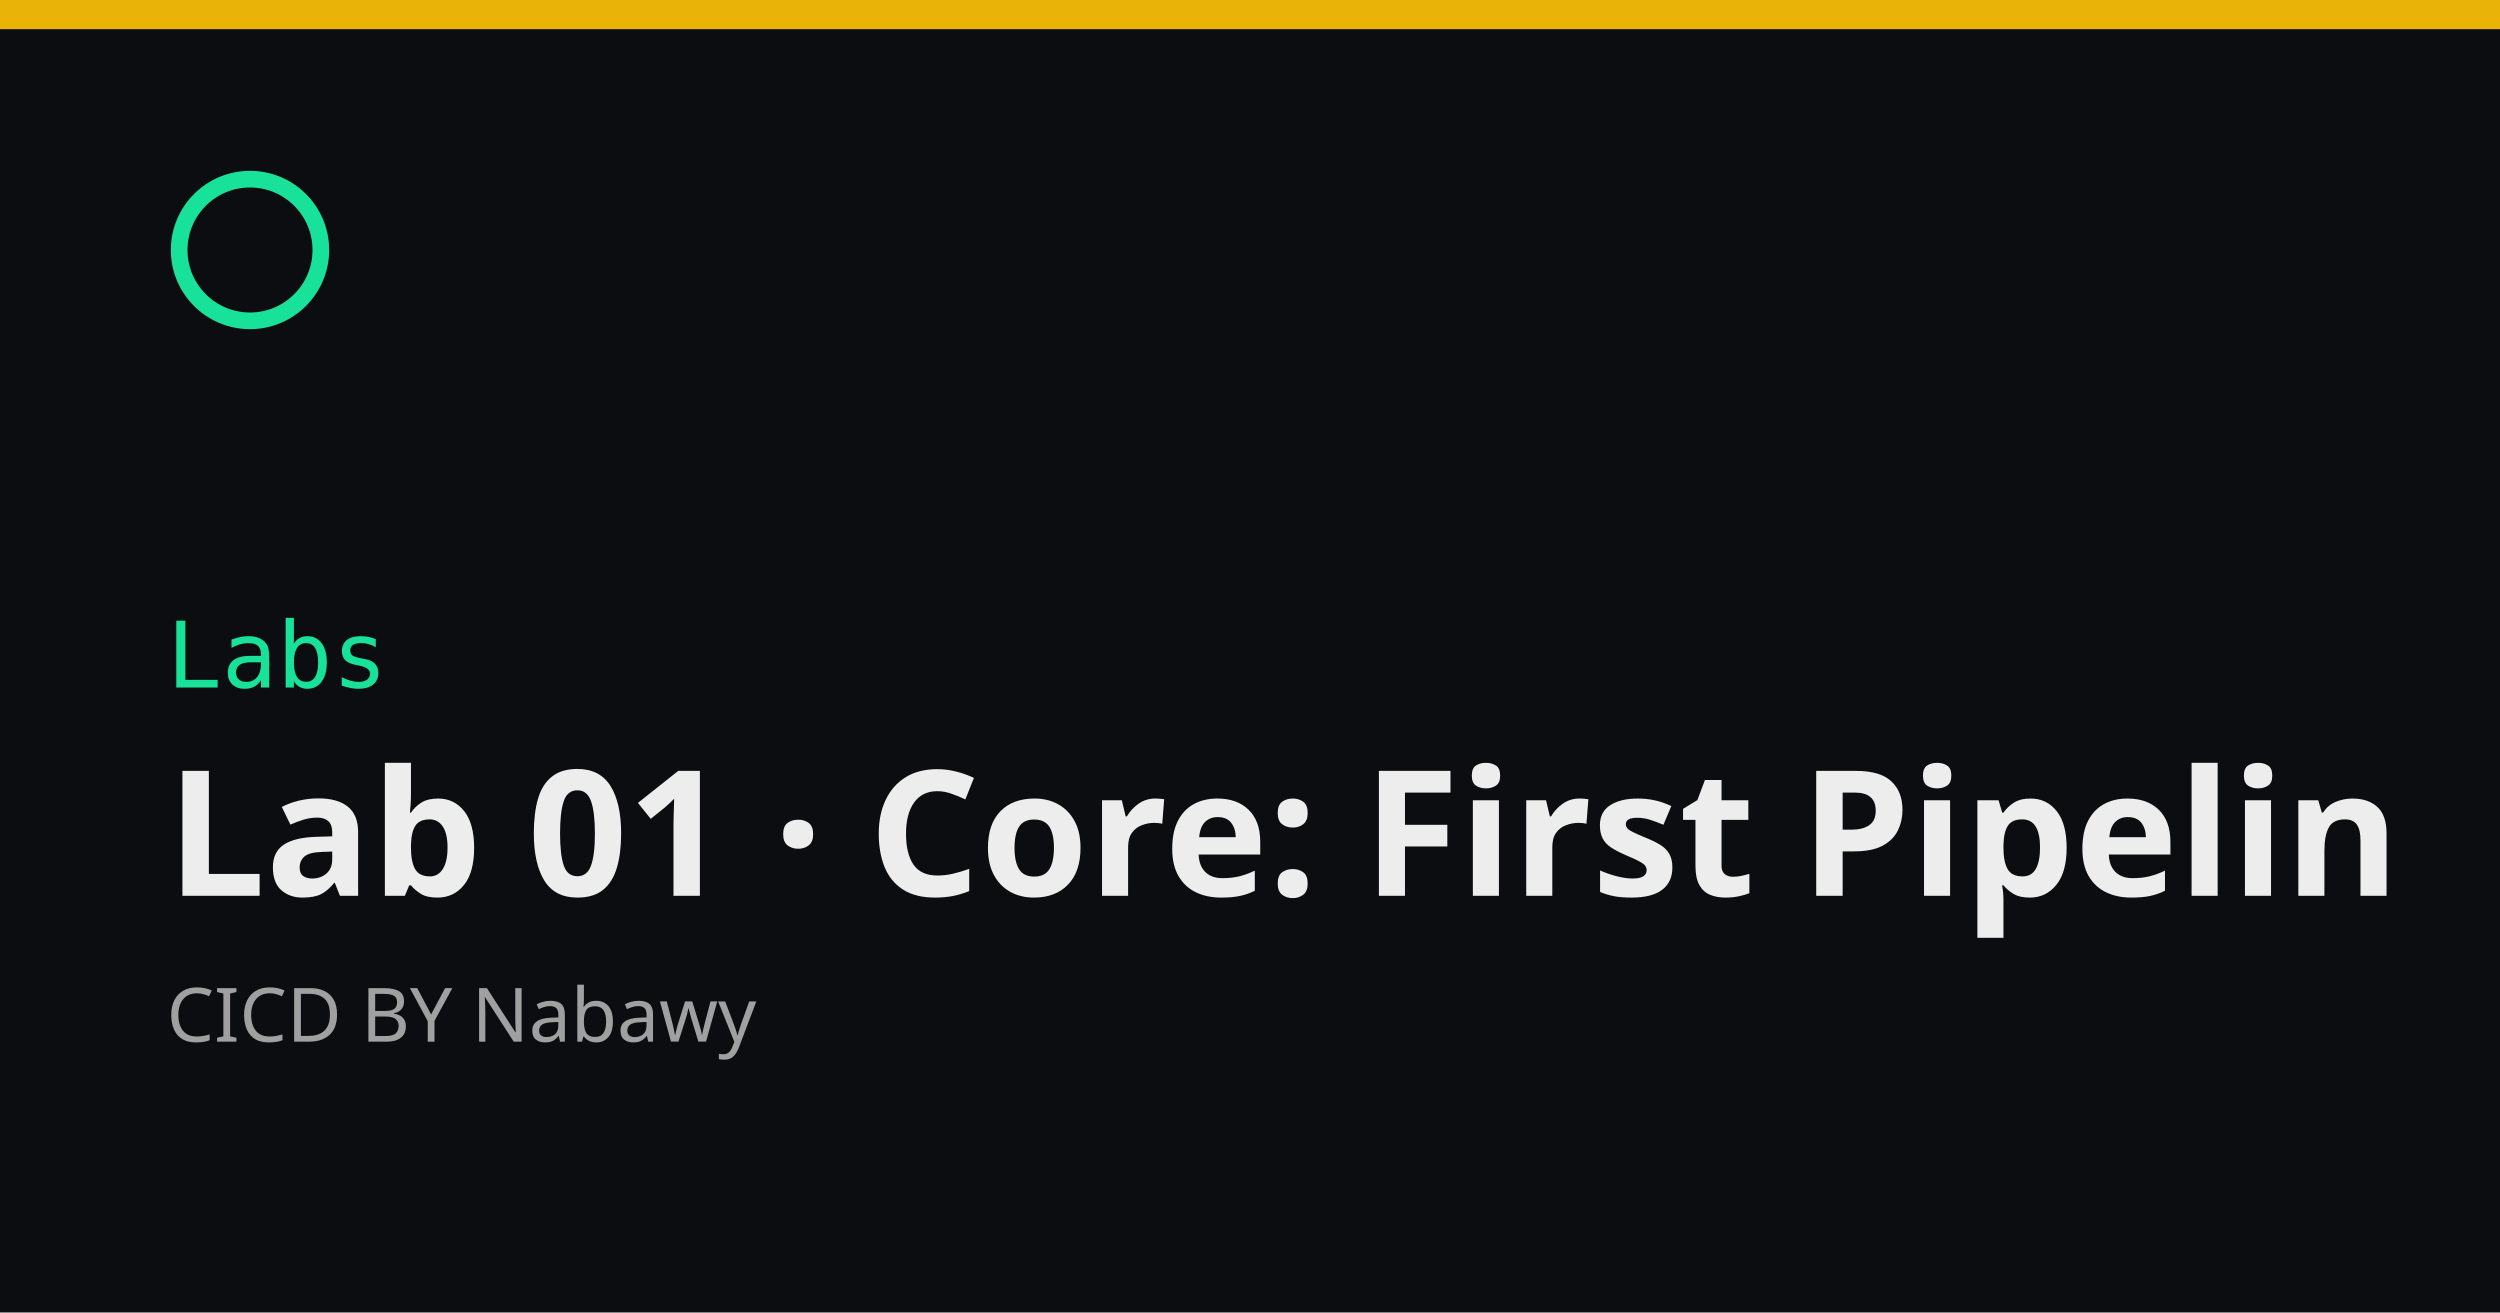
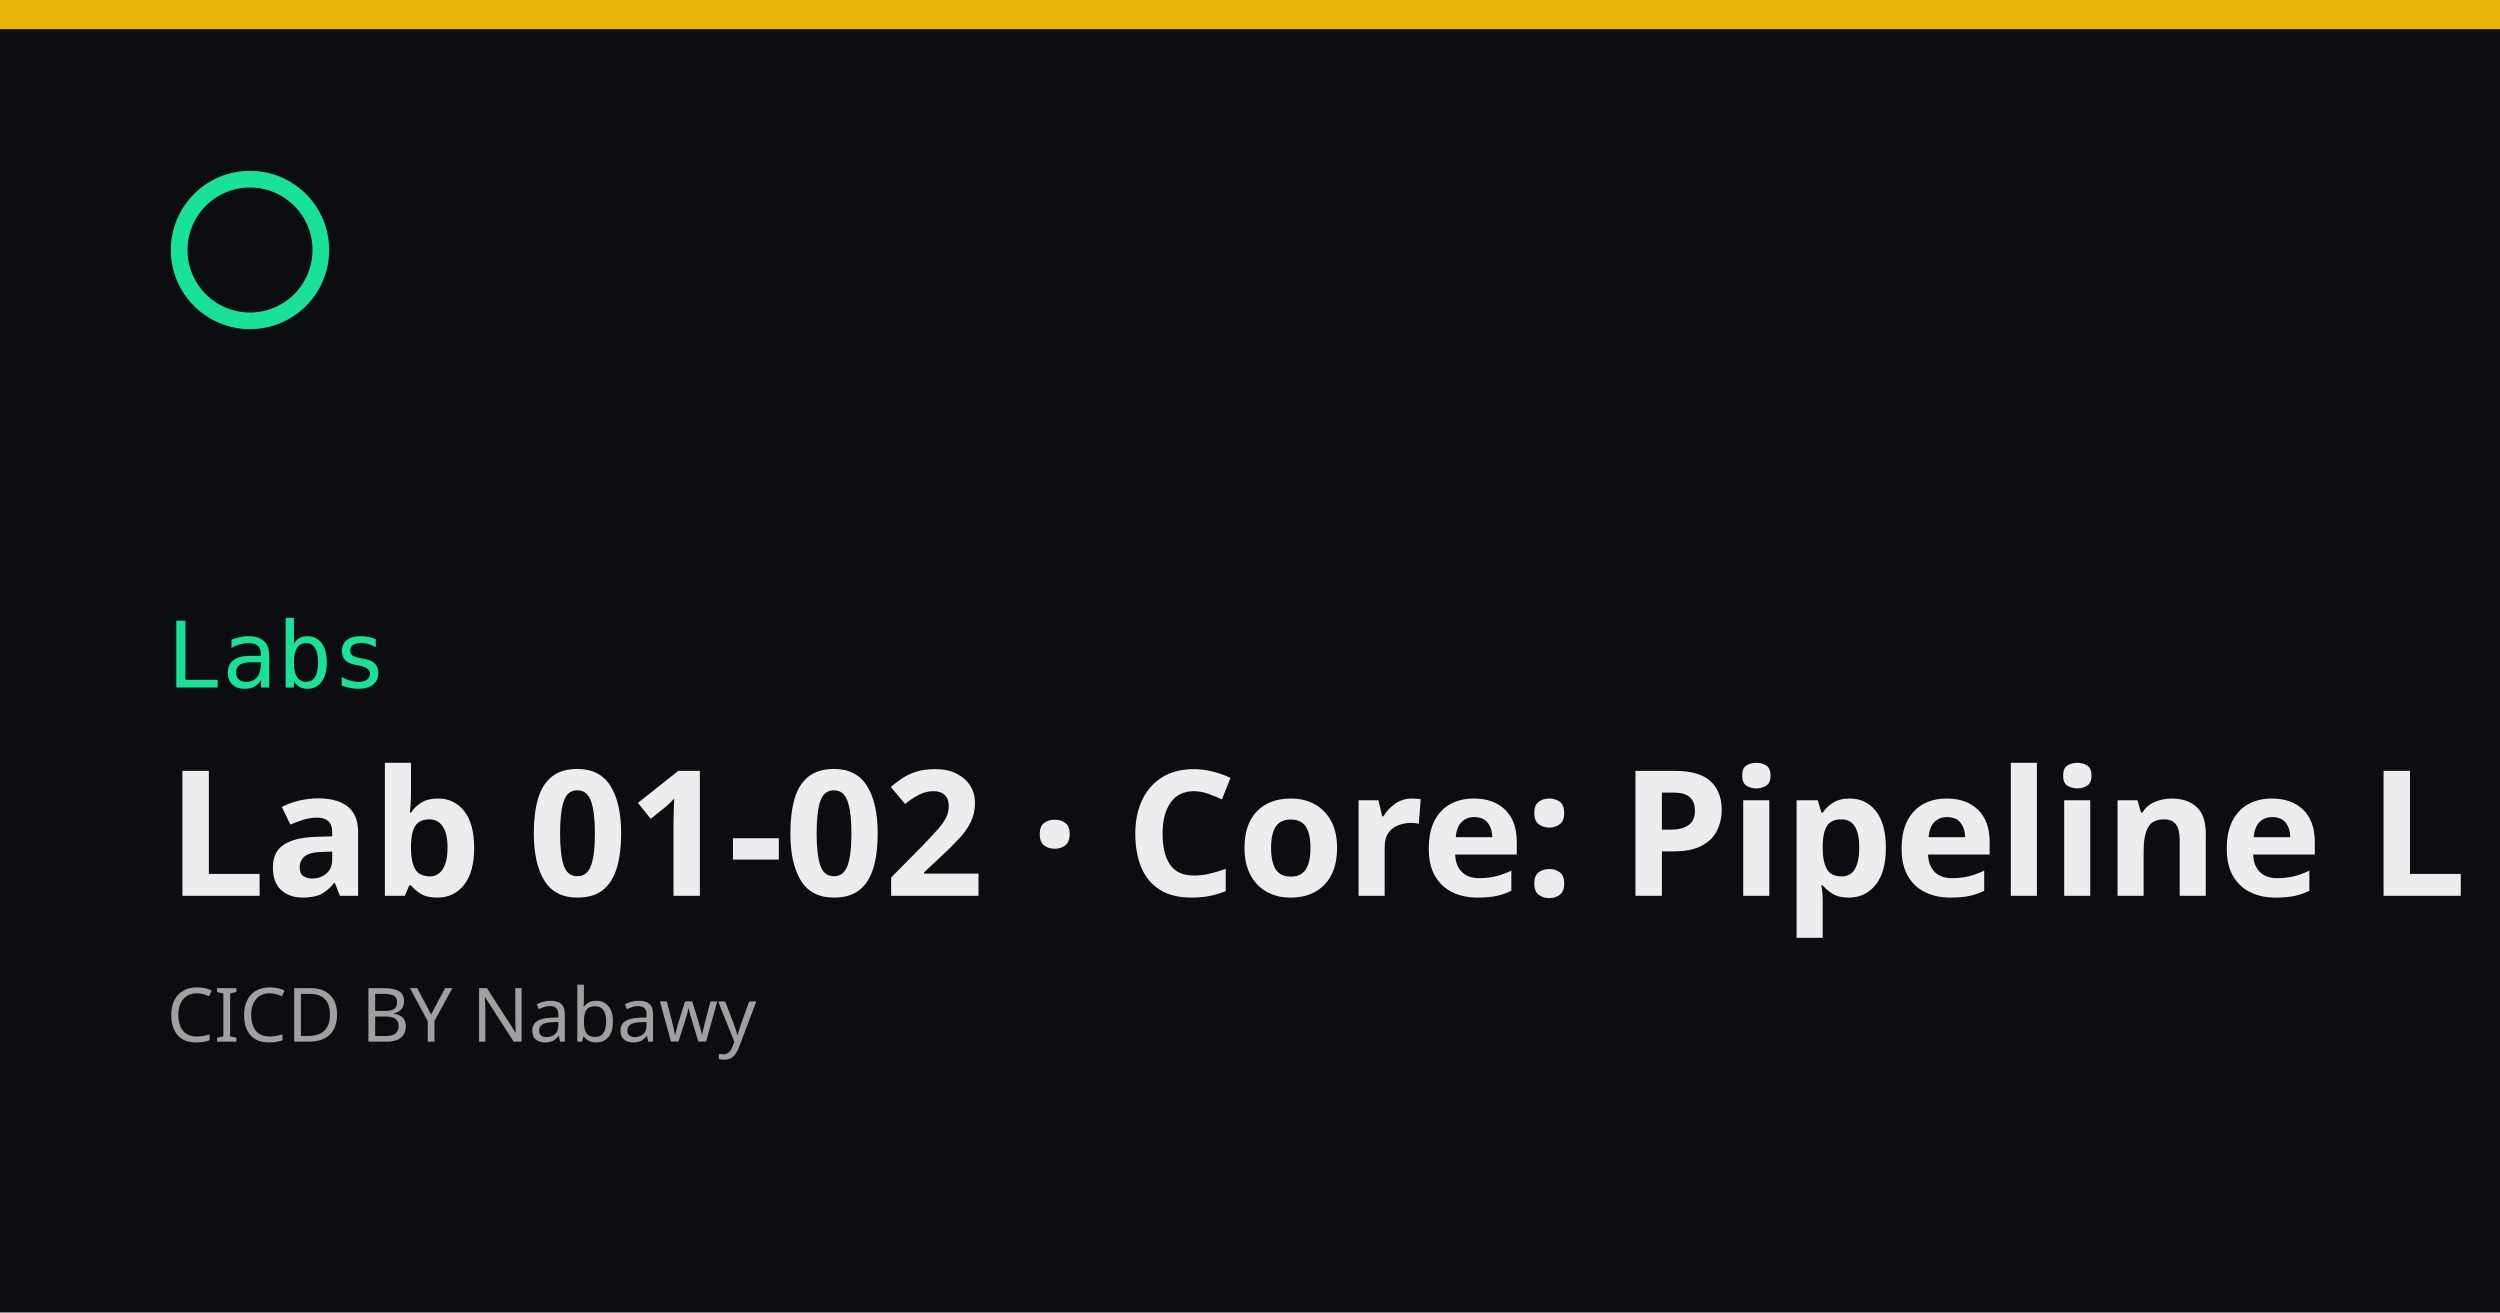
<svg xmlns="http://www.w3.org/2000/svg" width="1200" height="630">
  <rect width="1200" height="630" fill="#0B0D10" />
  <rect width="1200" height="14" fill="#EAB308" />
  <circle cx="120" cy="120" r="34" fill="none" stroke="#18E299" stroke-width="8" />
  <text x="80" y="330" font-family="monospace" font-size="44" fill="#18E299">Labs</text>
-   <text x="80" y="430" font-family="sans-serif" font-weight="bold" font-size="84" fill="#ededed">Lab 01 · Core: First Pipelin</text>
+   <text x="80" y="430" font-family="sans-serif" font-weight="bold" font-size="84" fill="#ededed">Lab 01-02 · Core: Pipeline L</text>
  <text x="80" y="500" font-family="sans-serif" font-size="36" fill="#a0a0a0">CICD BY Nabawy</text>
</svg>
